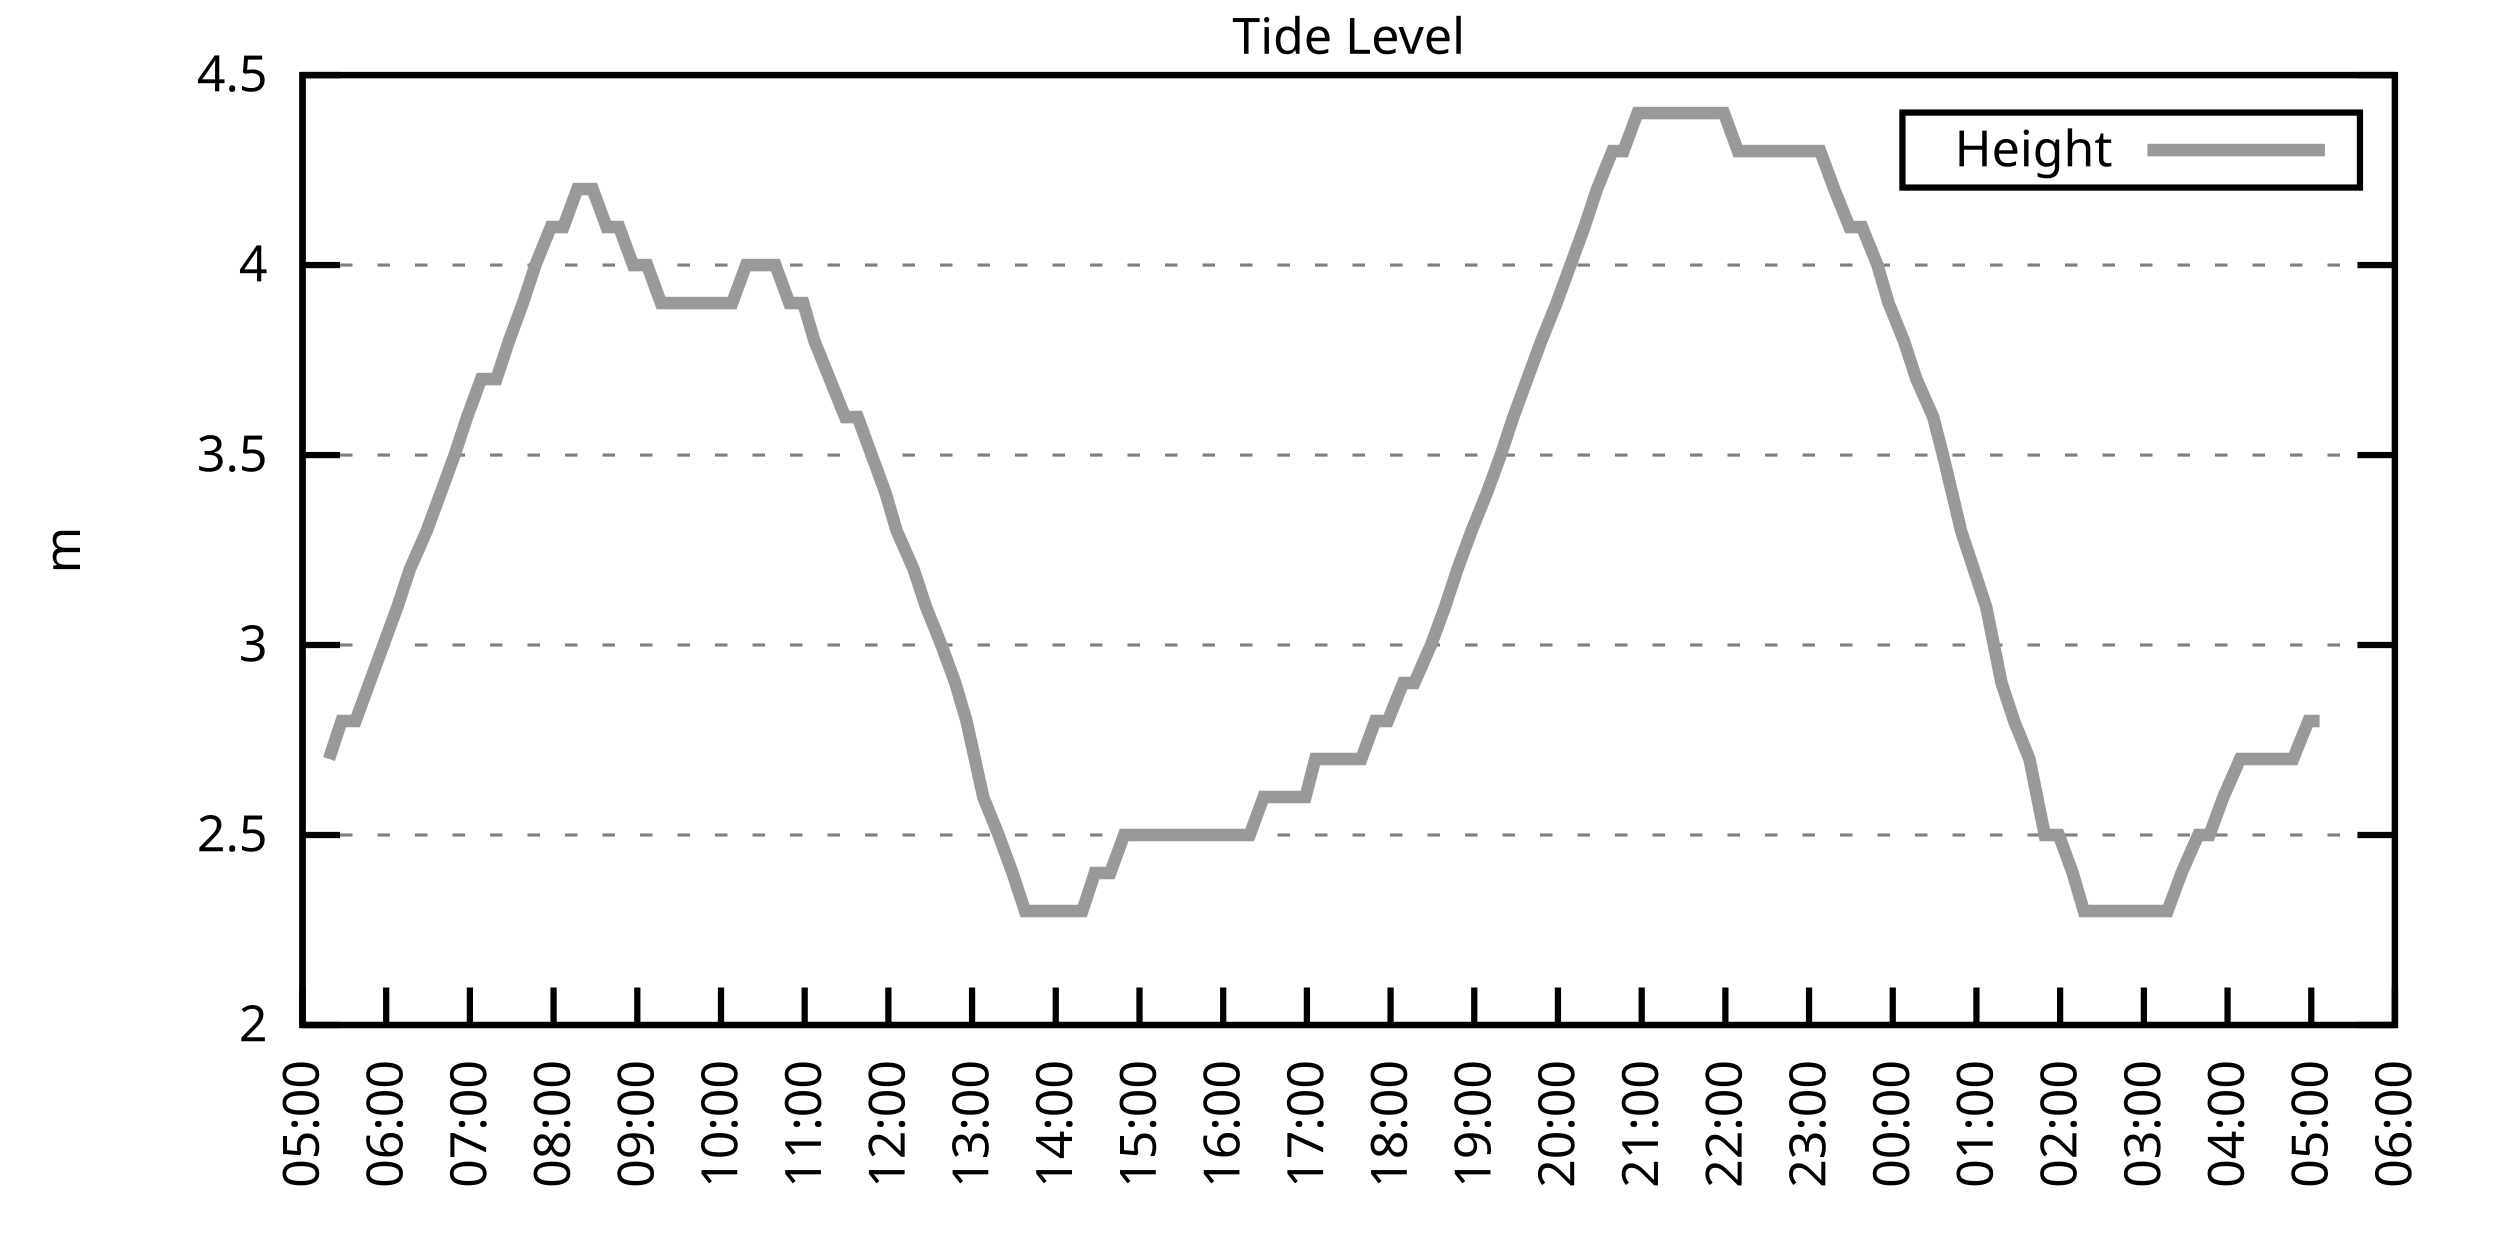
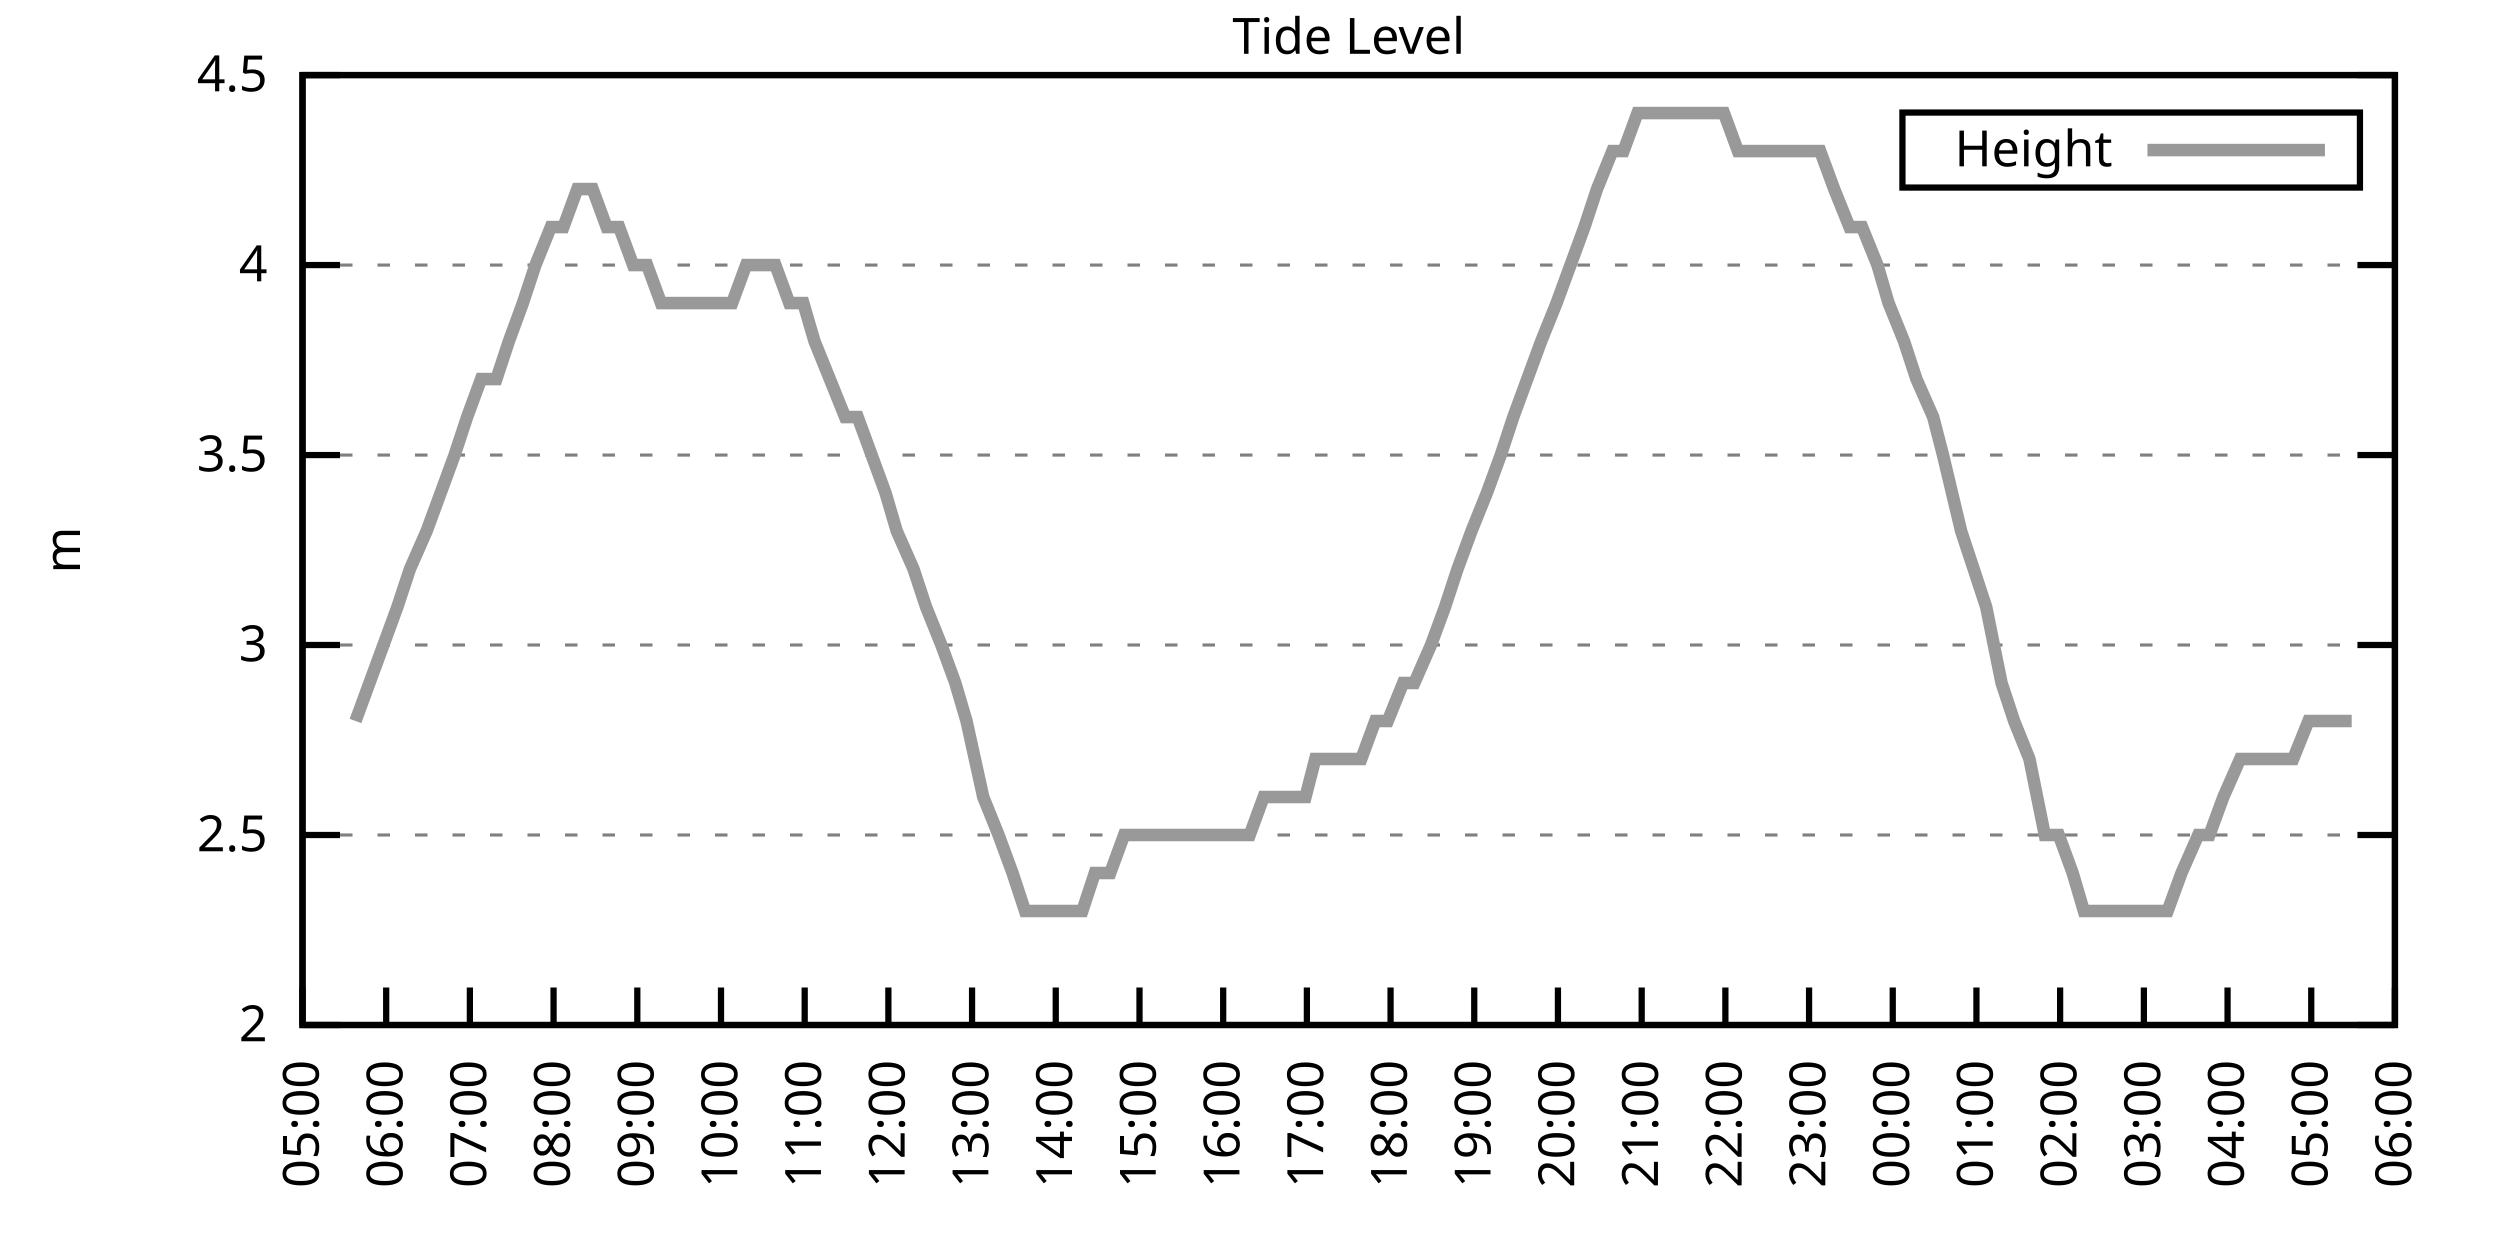
<svg xmlns="http://www.w3.org/2000/svg" xmlns:xlink="http://www.w3.org/1999/xlink" width="400" height="200" viewBox="0 0 400 200">
  <g id="gnuplot_canvas">
    <rect x="0" y="0" width="400" height="200" fill="none" />
    <defs>
      <circle id="gpDot" r="0.5" stroke-width="0.5" stroke="currentColor" />
      <path id="gpPt0" stroke-width="0.333" stroke="currentColor" d="M-1,0 h2 M0,-1 v2" />
      <path id="gpPt1" stroke-width="0.333" stroke="currentColor" d="M-1,-1 L1,1 M1,-1 L-1,1" />
      <path id="gpPt2" stroke-width="0.333" stroke="currentColor" d="M-1,0 L1,0 M0,-1 L0,1 M-1,-1 L1,1 M-1,1 L1,-1" />
      <rect id="gpPt3" stroke-width="0.333" stroke="currentColor" x="-1" y="-1" width="2" height="2" />
      <rect id="gpPt4" stroke-width="0.333" stroke="currentColor" fill="currentColor" x="-1" y="-1" width="2" height="2" />
      <circle id="gpPt5" stroke-width="0.333" stroke="currentColor" cx="0" cy="0" r="1" />
      <use xlink:href="#gpPt5" id="gpPt6" fill="currentColor" stroke="none" />
      <path id="gpPt7" stroke-width="0.333" stroke="currentColor" d="M0,-1.33 L-1.33,0.67 L1.33,0.67 z" />
      <use xlink:href="#gpPt7" id="gpPt8" fill="currentColor" stroke="none" />
      <use xlink:href="#gpPt7" id="gpPt9" stroke="currentColor" transform="rotate(180)" />
      <use xlink:href="#gpPt9" id="gpPt10" fill="currentColor" stroke="none" />
      <use xlink:href="#gpPt3" id="gpPt11" stroke="currentColor" transform="rotate(45)" />
      <use xlink:href="#gpPt11" id="gpPt12" fill="currentColor" stroke="none" />
      <path id="gpPt13" stroke-width="0.333" stroke="currentColor" d="M0,1.330 L1.265,0.411 L0.782,-1.067 L-0.782,-1.076 L-1.265,0.411 z" />
      <use xlink:href="#gpPt13" id="gpPt14" fill="currentColor" stroke="none" />
      <filter id="textbox" filterUnits="objectBoundingBox" x="0" y="0" height="1" width="1">
        <feFlood flood-color="white" flood-opacity="1" result="bgnd" />
        <feComposite in="SourceGraphic" in2="bgnd" operator="atop" />
      </filter>
      <filter id="greybox" filterUnits="objectBoundingBox" x="0" y="0" height="1" width="1">
        <feFlood flood-color="lightgrey" flood-opacity="1" result="grey" />
        <feComposite in="SourceGraphic" in2="grey" operator="atop" />
      </filter>
    </defs>
    <g fill="none" color="white" stroke="currentColor" stroke-width="1.00" stroke-linecap="butt" stroke-linejoin="miter">
</g>
    <g fill="none" color="black" stroke="currentColor" stroke-width="1.00" stroke-linecap="butt" stroke-linejoin="miter">
      <g stroke="none" shape-rendering="crispEdges">
        <polygon fill="rgb(255, 255, 255)" points="48.40,164.00 383.18,164.00 383.18,12.02 48.40,12.02 " />
      </g>
    </g>
    <g fill="none" color="black" stroke="currentColor" stroke-width="1.00" stroke-linecap="butt" stroke-linejoin="miter">
</g>
    <g fill="none" color="black" stroke="black" stroke-width="0.50" stroke-linecap="butt" stroke-linejoin="miter">
</g>
    <g fill="none" color="gray" stroke="currentColor" stroke-width="0.50" stroke-linecap="butt" stroke-linejoin="miter">
      <path stroke="gray" stroke-dasharray="2,4" class="gridline" d="M48.40,164.00 L383.19,164.00  " />
    </g>
    <g fill="none" color="gray" stroke="gray" stroke-width="1.00" stroke-linecap="butt" stroke-linejoin="miter">
</g>
    <g fill="none" color="black" stroke="currentColor" stroke-width="1.00" stroke-linecap="butt" stroke-linejoin="miter">
      <path stroke="black" d="M48.40,164.00 L54.40,164.00 M383.19,164.00 L377.19,164.00  " />
      <g transform="translate(42.80,166.60)" stroke="none" fill="black" font-family="Sans" font-size="8.00" text-anchor="end">
        <text>
          <tspan font-family="Sans"> 2</tspan>
        </text>
      </g>
    </g>
    <g fill="none" color="black" stroke="currentColor" stroke-width="1.00" stroke-linecap="butt" stroke-linejoin="miter">
</g>
    <g fill="none" color="black" stroke="black" stroke-width="0.50" stroke-linecap="butt" stroke-linejoin="miter">
</g>
    <g fill="none" color="gray" stroke="currentColor" stroke-width="0.50" stroke-linecap="butt" stroke-linejoin="miter">
      <path stroke="gray" stroke-dasharray="2,4" class="gridline" d="M48.40,133.60 L383.19,133.60  " />
    </g>
    <g fill="none" color="gray" stroke="gray" stroke-width="1.00" stroke-linecap="butt" stroke-linejoin="miter">
</g>
    <g fill="none" color="black" stroke="currentColor" stroke-width="1.00" stroke-linecap="butt" stroke-linejoin="miter">
      <path stroke="black" d="M48.40,133.60 L54.40,133.60 M383.19,133.60 L377.19,133.60  " />
      <g transform="translate(42.80,136.20)" stroke="none" fill="black" font-family="Sans" font-size="8.00" text-anchor="end">
        <text>
          <tspan font-family="Sans"> 2.5</tspan>
        </text>
      </g>
    </g>
    <g fill="none" color="black" stroke="currentColor" stroke-width="1.00" stroke-linecap="butt" stroke-linejoin="miter">
</g>
    <g fill="none" color="black" stroke="black" stroke-width="0.50" stroke-linecap="butt" stroke-linejoin="miter">
</g>
    <g fill="none" color="gray" stroke="currentColor" stroke-width="0.50" stroke-linecap="butt" stroke-linejoin="miter">
      <path stroke="gray" stroke-dasharray="2,4" class="gridline" d="M48.40,103.20 L383.19,103.20  " />
    </g>
    <g fill="none" color="gray" stroke="gray" stroke-width="1.00" stroke-linecap="butt" stroke-linejoin="miter">
</g>
    <g fill="none" color="black" stroke="currentColor" stroke-width="1.00" stroke-linecap="butt" stroke-linejoin="miter">
      <path stroke="black" d="M48.40,103.20 L54.40,103.20 M383.19,103.20 L377.19,103.20  " />
      <g transform="translate(42.80,105.80)" stroke="none" fill="black" font-family="Sans" font-size="8.00" text-anchor="end">
        <text>
          <tspan font-family="Sans"> 3</tspan>
        </text>
      </g>
    </g>
    <g fill="none" color="black" stroke="currentColor" stroke-width="1.00" stroke-linecap="butt" stroke-linejoin="miter">
</g>
    <g fill="none" color="black" stroke="black" stroke-width="0.50" stroke-linecap="butt" stroke-linejoin="miter">
</g>
    <g fill="none" color="gray" stroke="currentColor" stroke-width="0.50" stroke-linecap="butt" stroke-linejoin="miter">
      <path stroke="gray" stroke-dasharray="2,4" class="gridline" d="M48.40,72.81 L383.19,72.81  " />
    </g>
    <g fill="none" color="gray" stroke="gray" stroke-width="1.00" stroke-linecap="butt" stroke-linejoin="miter">
</g>
    <g fill="none" color="black" stroke="currentColor" stroke-width="1.00" stroke-linecap="butt" stroke-linejoin="miter">
      <path stroke="black" d="M48.40,72.81 L54.40,72.81 M383.19,72.81 L377.19,72.81  " />
      <g transform="translate(42.80,75.41)" stroke="none" fill="black" font-family="Sans" font-size="8.00" text-anchor="end">
        <text>
          <tspan font-family="Sans"> 3.5</tspan>
        </text>
      </g>
    </g>
    <g fill="none" color="black" stroke="currentColor" stroke-width="1.00" stroke-linecap="butt" stroke-linejoin="miter">
</g>
    <g fill="none" color="black" stroke="black" stroke-width="0.50" stroke-linecap="butt" stroke-linejoin="miter">
</g>
    <g fill="none" color="gray" stroke="currentColor" stroke-width="0.50" stroke-linecap="butt" stroke-linejoin="miter">
      <path stroke="gray" stroke-dasharray="2,4" class="gridline" d="M48.40,42.41 L383.19,42.41  " />
    </g>
    <g fill="none" color="gray" stroke="gray" stroke-width="1.00" stroke-linecap="butt" stroke-linejoin="miter">
</g>
    <g fill="none" color="black" stroke="currentColor" stroke-width="1.00" stroke-linecap="butt" stroke-linejoin="miter">
      <path stroke="black" d="M48.40,42.41 L54.40,42.41 M383.19,42.41 L377.19,42.41  " />
      <g transform="translate(42.80,45.01)" stroke="none" fill="black" font-family="Sans" font-size="8.00" text-anchor="end">
        <text>
          <tspan font-family="Sans"> 4</tspan>
        </text>
      </g>
    </g>
    <g fill="none" color="black" stroke="currentColor" stroke-width="1.00" stroke-linecap="butt" stroke-linejoin="miter">
</g>
    <g fill="none" color="black" stroke="black" stroke-width="0.50" stroke-linecap="butt" stroke-linejoin="miter">
</g>
    <g fill="none" color="gray" stroke="currentColor" stroke-width="0.50" stroke-linecap="butt" stroke-linejoin="miter">
      <path stroke="gray" stroke-dasharray="2,4" class="gridline" d="M48.40,12.01 L383.19,12.01  " />
    </g>
    <g fill="none" color="gray" stroke="gray" stroke-width="1.00" stroke-linecap="butt" stroke-linejoin="miter">
</g>
    <g fill="none" color="black" stroke="currentColor" stroke-width="1.00" stroke-linecap="butt" stroke-linejoin="miter">
      <path stroke="black" d="M48.40,12.01 L54.40,12.01 M383.19,12.01 L377.19,12.01  " />
      <g transform="translate(42.80,14.61)" stroke="none" fill="black" font-family="Sans" font-size="8.00" text-anchor="end">
        <text>
          <tspan font-family="Sans"> 4.5</tspan>
        </text>
      </g>
    </g>
    <g fill="none" color="black" stroke="currentColor" stroke-width="1.00" stroke-linecap="butt" stroke-linejoin="miter">
      <path stroke="black" d="M48.40,164.00 L48.40,158.00  " />
      <g transform="translate(51.00,169.60) rotate(270.00)" stroke="none" fill="black" font-family="Sans" font-size="8.00" text-anchor="end">
        <text>
          <tspan font-family="Sans">05:00</tspan>
        </text>
      </g>
    </g>
    <g fill="none" color="black" stroke="currentColor" stroke-width="1.00" stroke-linecap="butt" stroke-linejoin="miter">
      <path stroke="black" d="M61.79,164.00 L61.79,158.00  " />
      <g transform="translate(64.39,169.60) rotate(270.00)" stroke="none" fill="black" font-family="Sans" font-size="8.00" text-anchor="end">
        <text>
          <tspan font-family="Sans">06:00</tspan>
        </text>
      </g>
    </g>
    <g fill="none" color="black" stroke="currentColor" stroke-width="1.00" stroke-linecap="butt" stroke-linejoin="miter">
      <path stroke="black" d="M75.18,164.00 L75.18,158.00  " />
      <g transform="translate(77.78,169.60) rotate(270.00)" stroke="none" fill="black" font-family="Sans" font-size="8.00" text-anchor="end">
        <text>
          <tspan font-family="Sans">07:00</tspan>
        </text>
      </g>
    </g>
    <g fill="none" color="black" stroke="currentColor" stroke-width="1.00" stroke-linecap="butt" stroke-linejoin="miter">
      <path stroke="black" d="M88.57,164.00 L88.57,158.00  " />
      <g transform="translate(91.17,169.60) rotate(270.00)" stroke="none" fill="black" font-family="Sans" font-size="8.00" text-anchor="end">
        <text>
          <tspan font-family="Sans">08:00</tspan>
        </text>
      </g>
    </g>
    <g fill="none" color="black" stroke="currentColor" stroke-width="1.00" stroke-linecap="butt" stroke-linejoin="miter">
      <path stroke="black" d="M101.97,164.00 L101.97,158.00  " />
      <g transform="translate(104.57,169.60) rotate(270.00)" stroke="none" fill="black" font-family="Sans" font-size="8.00" text-anchor="end">
        <text>
          <tspan font-family="Sans">09:00</tspan>
        </text>
      </g>
    </g>
    <g fill="none" color="black" stroke="currentColor" stroke-width="1.00" stroke-linecap="butt" stroke-linejoin="miter">
      <path stroke="black" d="M115.36,164.00 L115.36,158.00  " />
      <g transform="translate(117.96,169.60) rotate(270.00)" stroke="none" fill="black" font-family="Sans" font-size="8.00" text-anchor="end">
        <text>
          <tspan font-family="Sans">10:00</tspan>
        </text>
      </g>
    </g>
    <g fill="none" color="black" stroke="currentColor" stroke-width="1.00" stroke-linecap="butt" stroke-linejoin="miter">
      <path stroke="black" d="M128.75,164.00 L128.75,158.00  " />
      <g transform="translate(131.35,169.60) rotate(270.00)" stroke="none" fill="black" font-family="Sans" font-size="8.00" text-anchor="end">
        <text>
          <tspan font-family="Sans">11:00</tspan>
        </text>
      </g>
    </g>
    <g fill="none" color="black" stroke="currentColor" stroke-width="1.00" stroke-linecap="butt" stroke-linejoin="miter">
      <path stroke="black" d="M142.14,164.00 L142.14,158.00  " />
      <g transform="translate(144.74,169.60) rotate(270.00)" stroke="none" fill="black" font-family="Sans" font-size="8.00" text-anchor="end">
        <text>
          <tspan font-family="Sans">12:00</tspan>
        </text>
      </g>
    </g>
    <g fill="none" color="black" stroke="currentColor" stroke-width="1.00" stroke-linecap="butt" stroke-linejoin="miter">
      <path stroke="black" d="M155.53,164.00 L155.53,158.00  " />
      <g transform="translate(158.13,169.60) rotate(270.00)" stroke="none" fill="black" font-family="Sans" font-size="8.00" text-anchor="end">
        <text>
          <tspan font-family="Sans">13:00</tspan>
        </text>
      </g>
    </g>
    <g fill="none" color="black" stroke="currentColor" stroke-width="1.00" stroke-linecap="butt" stroke-linejoin="miter">
      <path stroke="black" d="M168.92,164.00 L168.92,158.00  " />
      <g transform="translate(171.52,169.60) rotate(270.00)" stroke="none" fill="black" font-family="Sans" font-size="8.00" text-anchor="end">
        <text>
          <tspan font-family="Sans">14:00</tspan>
        </text>
      </g>
    </g>
    <g fill="none" color="black" stroke="currentColor" stroke-width="1.00" stroke-linecap="butt" stroke-linejoin="miter">
      <path stroke="black" d="M182.32,164.00 L182.32,158.00  " />
      <g transform="translate(184.92,169.60) rotate(270.00)" stroke="none" fill="black" font-family="Sans" font-size="8.00" text-anchor="end">
        <text>
          <tspan font-family="Sans">15:00</tspan>
        </text>
      </g>
    </g>
    <g fill="none" color="black" stroke="currentColor" stroke-width="1.00" stroke-linecap="butt" stroke-linejoin="miter">
      <path stroke="black" d="M195.71,164.00 L195.71,158.00  " />
      <g transform="translate(198.31,169.60) rotate(270.00)" stroke="none" fill="black" font-family="Sans" font-size="8.00" text-anchor="end">
        <text>
          <tspan font-family="Sans">16:00</tspan>
        </text>
      </g>
    </g>
    <g fill="none" color="black" stroke="currentColor" stroke-width="1.00" stroke-linecap="butt" stroke-linejoin="miter">
      <path stroke="black" d="M209.10,164.00 L209.10,158.00  " />
      <g transform="translate(211.70,169.60) rotate(270.00)" stroke="none" fill="black" font-family="Sans" font-size="8.00" text-anchor="end">
        <text>
          <tspan font-family="Sans">17:00</tspan>
        </text>
      </g>
    </g>
    <g fill="none" color="black" stroke="currentColor" stroke-width="1.00" stroke-linecap="butt" stroke-linejoin="miter">
      <path stroke="black" d="M222.49,164.00 L222.49,158.00  " />
      <g transform="translate(225.09,169.60) rotate(270.00)" stroke="none" fill="black" font-family="Sans" font-size="8.00" text-anchor="end">
        <text>
          <tspan font-family="Sans">18:00</tspan>
        </text>
      </g>
    </g>
    <g fill="none" color="black" stroke="currentColor" stroke-width="1.00" stroke-linecap="butt" stroke-linejoin="miter">
      <path stroke="black" d="M235.88,164.00 L235.88,158.00  " />
      <g transform="translate(238.48,169.60) rotate(270.00)" stroke="none" fill="black" font-family="Sans" font-size="8.00" text-anchor="end">
        <text>
          <tspan font-family="Sans">19:00</tspan>
        </text>
      </g>
    </g>
    <g fill="none" color="black" stroke="currentColor" stroke-width="1.00" stroke-linecap="butt" stroke-linejoin="miter">
      <path stroke="black" d="M249.27,164.00 L249.27,158.00  " />
      <g transform="translate(251.87,169.60) rotate(270.00)" stroke="none" fill="black" font-family="Sans" font-size="8.00" text-anchor="end">
        <text>
          <tspan font-family="Sans">20:00</tspan>
        </text>
      </g>
    </g>
    <g fill="none" color="black" stroke="currentColor" stroke-width="1.00" stroke-linecap="butt" stroke-linejoin="miter">
      <path stroke="black" d="M262.67,164.00 L262.67,158.00  " />
      <g transform="translate(265.27,169.60) rotate(270.00)" stroke="none" fill="black" font-family="Sans" font-size="8.00" text-anchor="end">
        <text>
          <tspan font-family="Sans">21:00</tspan>
        </text>
      </g>
    </g>
    <g fill="none" color="black" stroke="currentColor" stroke-width="1.00" stroke-linecap="butt" stroke-linejoin="miter">
      <path stroke="black" d="M276.06,164.00 L276.06,158.00  " />
      <g transform="translate(278.66,169.60) rotate(270.00)" stroke="none" fill="black" font-family="Sans" font-size="8.00" text-anchor="end">
        <text>
          <tspan font-family="Sans">22:00</tspan>
        </text>
      </g>
    </g>
    <g fill="none" color="black" stroke="currentColor" stroke-width="1.00" stroke-linecap="butt" stroke-linejoin="miter">
      <path stroke="black" d="M289.45,164.00 L289.45,158.00  " />
      <g transform="translate(292.05,169.60) rotate(270.00)" stroke="none" fill="black" font-family="Sans" font-size="8.00" text-anchor="end">
        <text>
          <tspan font-family="Sans">23:00</tspan>
        </text>
      </g>
    </g>
    <g fill="none" color="black" stroke="currentColor" stroke-width="1.00" stroke-linecap="butt" stroke-linejoin="miter">
      <path stroke="black" d="M302.84,164.00 L302.84,158.00  " />
      <g transform="translate(305.44,169.60) rotate(270.00)" stroke="none" fill="black" font-family="Sans" font-size="8.00" text-anchor="end">
        <text>
          <tspan font-family="Sans">00:00</tspan>
        </text>
      </g>
    </g>
    <g fill="none" color="black" stroke="currentColor" stroke-width="1.00" stroke-linecap="butt" stroke-linejoin="miter">
      <path stroke="black" d="M316.23,164.00 L316.23,158.00  " />
      <g transform="translate(318.83,169.60) rotate(270.00)" stroke="none" fill="black" font-family="Sans" font-size="8.00" text-anchor="end">
        <text>
          <tspan font-family="Sans">01:00</tspan>
        </text>
      </g>
    </g>
    <g fill="none" color="black" stroke="currentColor" stroke-width="1.00" stroke-linecap="butt" stroke-linejoin="miter">
      <path stroke="black" d="M329.62,164.00 L329.62,158.00  " />
      <g transform="translate(332.22,169.60) rotate(270.00)" stroke="none" fill="black" font-family="Sans" font-size="8.00" text-anchor="end">
        <text>
          <tspan font-family="Sans">02:00</tspan>
        </text>
      </g>
    </g>
    <g fill="none" color="black" stroke="currentColor" stroke-width="1.00" stroke-linecap="butt" stroke-linejoin="miter">
      <path stroke="black" d="M343.02,164.00 L343.02,158.00  " />
      <g transform="translate(345.62,169.60) rotate(270.00)" stroke="none" fill="black" font-family="Sans" font-size="8.00" text-anchor="end">
        <text>
          <tspan font-family="Sans">03:00</tspan>
        </text>
      </g>
    </g>
    <g fill="none" color="black" stroke="currentColor" stroke-width="1.00" stroke-linecap="butt" stroke-linejoin="miter">
      <path stroke="black" d="M356.41,164.00 L356.41,158.00  " />
      <g transform="translate(359.01,169.60) rotate(270.00)" stroke="none" fill="black" font-family="Sans" font-size="8.00" text-anchor="end">
        <text>
          <tspan font-family="Sans">04:00</tspan>
        </text>
      </g>
    </g>
    <g fill="none" color="black" stroke="currentColor" stroke-width="1.00" stroke-linecap="butt" stroke-linejoin="miter">
      <path stroke="black" d="M369.80,164.00 L369.80,158.00  " />
      <g transform="translate(372.40,169.60) rotate(270.00)" stroke="none" fill="black" font-family="Sans" font-size="8.00" text-anchor="end">
        <text>
          <tspan font-family="Sans">05:00</tspan>
        </text>
      </g>
    </g>
    <g fill="none" color="black" stroke="currentColor" stroke-width="1.00" stroke-linecap="butt" stroke-linejoin="miter">
      <path stroke="black" d="M383.19,164.00 L383.19,158.00  " />
      <g transform="translate(385.79,169.60) rotate(270.00)" stroke="none" fill="black" font-family="Sans" font-size="8.00" text-anchor="end">
        <text>
          <tspan font-family="Sans">06:00</tspan>
        </text>
      </g>
    </g>
    <g fill="none" color="black" stroke="currentColor" stroke-width="1.00" stroke-linecap="butt" stroke-linejoin="miter">
</g>
    <g fill="none" color="black" stroke="currentColor" stroke-width="1.00" stroke-linecap="butt" stroke-linejoin="miter">
      <path stroke="black" d="M48.40,12.01 L48.40,164.00 L383.19,164.00 L383.19,12.01 L48.40,12.01 Z  " />
    </g>
    <g fill="none" color="black" stroke="currentColor" stroke-width="1.00" stroke-linecap="butt" stroke-linejoin="miter">
</g>
    <g fill="none" color="black" stroke="currentColor" stroke-width="1.00" stroke-linecap="butt" stroke-linejoin="miter">
      <path stroke="black" d="M304.39,30.01 L304.39,18.01 L377.59,18.01 L377.59,30.01 L304.39,30.01 Z  " />
    </g>
    <g id="Tide_level_plot_1">
      <g fill="none" color="white" stroke="black" stroke-width="2.00" stroke-linecap="butt" stroke-linejoin="miter">
</g>
      <g fill="none" color="black" stroke="currentColor" stroke-width="2.00" stroke-linecap="butt" stroke-linejoin="miter">
        <g transform="translate(337.99,26.61)" stroke="none" fill="black" font-family="Sans" font-size="8.00" text-anchor="end">
          <text>
            <tspan font-family="Sans">Height</tspan>
          </text>
        </g>
      </g>
      <g fill="none" color="black" stroke="currentColor" stroke-width="2.00" stroke-linecap="butt" stroke-linejoin="miter">
-         <path stroke="rgb(153, 153, 153)" d="M343.59,24.01 L371.99,24.01 M52.64,121.44 L54.65,115.36 L56.88,115.36 L59.11,109.28 L61.35,103.20 L63.58,97.12   L65.59,91.04 L68.26,84.97 L70.50,78.89 L72.73,72.81 L74.74,66.73 L76.97,60.65 L79.42,60.65 L81.43,54.57   L83.66,48.49 L85.67,42.41 L88.13,36.33 L90.14,36.33 L92.37,30.25 L94.82,30.25 L97.06,36.33 L99.06,36.33   L101.30,42.41 L103.53,42.41 L105.76,48.49 L108.44,48.49 L110.45,48.49 L112.90,48.49 L114.69,48.49 L117.14,48.49   L119.38,42.41 L121.83,42.41 L124.06,42.41 L126.29,48.49 L128.53,48.49 L130.31,54.57 L132.77,60.65 L135.22,66.73   L137.23,66.73 L139.46,72.81 L141.69,78.89 L143.48,84.97 L146.16,91.04 L148.17,97.12 L150.62,103.20 L152.85,109.28   L154.64,115.36 L157.32,127.52 L159.77,133.60 L162.01,139.68 L164.01,145.76 L166.25,145.76 L168.48,145.76 L170.93,145.76   L173.17,145.76 L175.17,139.68 L177.63,139.68 L179.86,133.60 L181.87,133.60 L184.10,133.60 L186.33,133.60 L188.79,133.60   L191.02,133.60 L193.25,133.60 L195.48,133.60 L197.27,133.60 L199.95,133.60 L202.18,127.52 L204.19,127.52 L206.64,127.52   L208.88,127.52 L210.44,121.44 L212.89,121.44 L215.57,121.44 L217.80,121.44 L220.04,115.36 L222.04,115.36 L224.50,109.28   L226.29,109.28 L228.96,103.20 L231.20,97.12 L233.20,91.04 L235.44,84.97 L237.89,78.89 L240.12,72.81 L242.13,66.73   L244.36,60.65 L246.60,54.57 L249.05,48.49 L251.28,42.41 L253.51,36.33 L255.52,30.25 L257.98,24.17 L259.76,24.17   L262.00,18.09 L264.67,18.09 L266.91,18.09 L268.92,18.09 L270.92,18.09 L273.16,18.09 L275.83,18.09 L278.07,24.17   L280.30,24.17 L282.08,24.17 L284.76,24.17 L286.77,24.17 L289.00,24.17 L291.23,24.17 L293.47,30.25 L295.92,36.33   L297.93,36.33 L300.39,42.41 L302.17,48.49 L304.63,54.57 L306.63,60.65 L309.31,66.73 L310.88,72.81 L313.78,84.97   L315.79,91.04 L317.79,97.12 L320.25,109.28 L322.26,115.36 L324.71,121.44 L327.17,133.60 L329.40,133.60 L331.63,139.68   L333.42,145.76 L335.87,145.76 L338.33,145.76 L340.56,145.76 L342.35,145.76 L344.80,145.76 L346.81,145.76 L349.04,139.68   L351.72,133.60 L353.51,133.60 L355.74,127.52 L358.42,121.44 L360.20,121.44 L362.66,121.44 L364.44,121.44 L366.90,121.44   L369.35,115.36 L371.14,115.36  " />
+         <path stroke="rgb(153, 153, 153)" d="M343.59,24.01 L371.99,24.01 M56.88,115.36 L59.11,109.28 L61.35,103.20 L63.58,97.12 L65.59,91.04 L68.26,84.97   L70.50,78.89 L72.73,72.81 L74.74,66.73 L76.97,60.65 L79.42,60.65 L81.43,54.57 L83.66,48.49 L85.67,42.41   L88.13,36.33 L90.14,36.33 L92.37,30.25 L94.82,30.25 L97.06,36.33 L99.06,36.33 L101.30,42.41 L103.53,42.41   L105.76,48.49 L108.44,48.49 L110.45,48.49 L112.90,48.49 L114.69,48.49 L117.14,48.49 L119.38,42.41 L121.83,42.41   L124.06,42.41 L126.29,48.49 L128.53,48.49 L130.31,54.57 L132.77,60.65 L135.22,66.73 L137.23,66.73 L139.46,72.81   L141.69,78.89 L143.48,84.97 L146.16,91.04 L148.17,97.12 L150.62,103.20 L152.85,109.28 L154.64,115.36 L157.32,127.52   L159.77,133.60 L162.01,139.68 L164.01,145.76 L166.25,145.76 L168.48,145.76 L170.93,145.76 L173.17,145.76 L175.17,139.68   L177.63,139.68 L179.86,133.60 L181.87,133.60 L184.10,133.60 L186.33,133.60 L188.79,133.60 L191.02,133.60 L193.25,133.60   L195.48,133.60 L197.27,133.60 L199.95,133.60 L202.18,127.52 L204.19,127.52 L206.64,127.52 L208.88,127.52 L210.44,121.44   L212.89,121.44 L215.57,121.44 L217.80,121.44 L220.04,115.36 L222.04,115.36 L224.50,109.28 L226.29,109.28 L228.96,103.20   L231.20,97.12 L233.20,91.04 L235.44,84.97 L237.89,78.89 L240.12,72.81 L242.13,66.73 L244.36,60.65 L246.60,54.57   L249.05,48.49 L251.28,42.41 L253.51,36.33 L255.52,30.25 L257.98,24.17 L259.76,24.17 L262.00,18.09 L264.67,18.09   L266.91,18.09 L268.92,18.09 L270.92,18.09 L273.16,18.09 L275.83,18.09 L278.07,24.17 L280.30,24.17 L282.08,24.17   L284.76,24.17 L286.77,24.17 L289.00,24.17 L291.23,24.17 L293.47,30.25 L295.92,36.33 L297.93,36.33 L300.39,42.41   L302.17,48.49 L304.63,54.57 L306.63,60.65 L309.31,66.73 L310.88,72.81 L313.78,84.97 L315.79,91.04 L317.79,97.12   L320.25,109.28 L322.26,115.36 L324.71,121.44 L327.17,133.60 L329.40,133.60 L331.63,139.68 L333.42,145.76 L335.87,145.76   L338.33,145.76 L340.56,145.76 L342.35,145.76 L344.80,145.76 L346.81,145.76 L349.04,139.68 L351.72,133.60 L353.51,133.60   L355.74,127.52 L358.42,121.44 L360.20,121.44 L362.66,121.44 L364.44,121.44 L366.90,121.44 L369.35,115.36 L371.14,115.36   L373.82,115.36 L376.27,115.36  " />
      </g>
    </g>
    <g fill="none" color="black" stroke="currentColor" stroke-width="2.00" stroke-linecap="butt" stroke-linejoin="miter">
</g>
    <g fill="none" color="black" stroke="black" stroke-width="1.00" stroke-linecap="butt" stroke-linejoin="miter">
</g>
    <g fill="none" color="black" stroke="currentColor" stroke-width="1.00" stroke-linecap="butt" stroke-linejoin="miter">
      <path stroke="black" d="M48.40,12.01 L48.40,164.00 L383.19,164.00 L383.19,12.01 L48.40,12.01 Z  " />
      <g transform="translate(12.80,88.01) rotate(270.00)" stroke="none" fill="black" font-family="Sans" font-size="8.00" text-anchor="middle">
        <text>
          <tspan font-family="Sans">m</tspan>
        </text>
      </g>
    </g>
    <g fill="none" color="black" stroke="currentColor" stroke-width="1.00" stroke-linecap="butt" stroke-linejoin="miter">
</g>
    <g fill="none" color="black" stroke="currentColor" stroke-width="1.00" stroke-linecap="butt" stroke-linejoin="miter">
      <g transform="translate(215.79,8.61)" stroke="none" fill="black" font-family="Sans" font-size="8.00" text-anchor="middle">
        <text>
          <tspan font-family="Sans">Tide Level</tspan>
        </text>
      </g>
    </g>
    <g fill="none" color="black" stroke="currentColor" stroke-width="1.00" stroke-linecap="butt" stroke-linejoin="miter">
</g>
  </g>
</svg>
